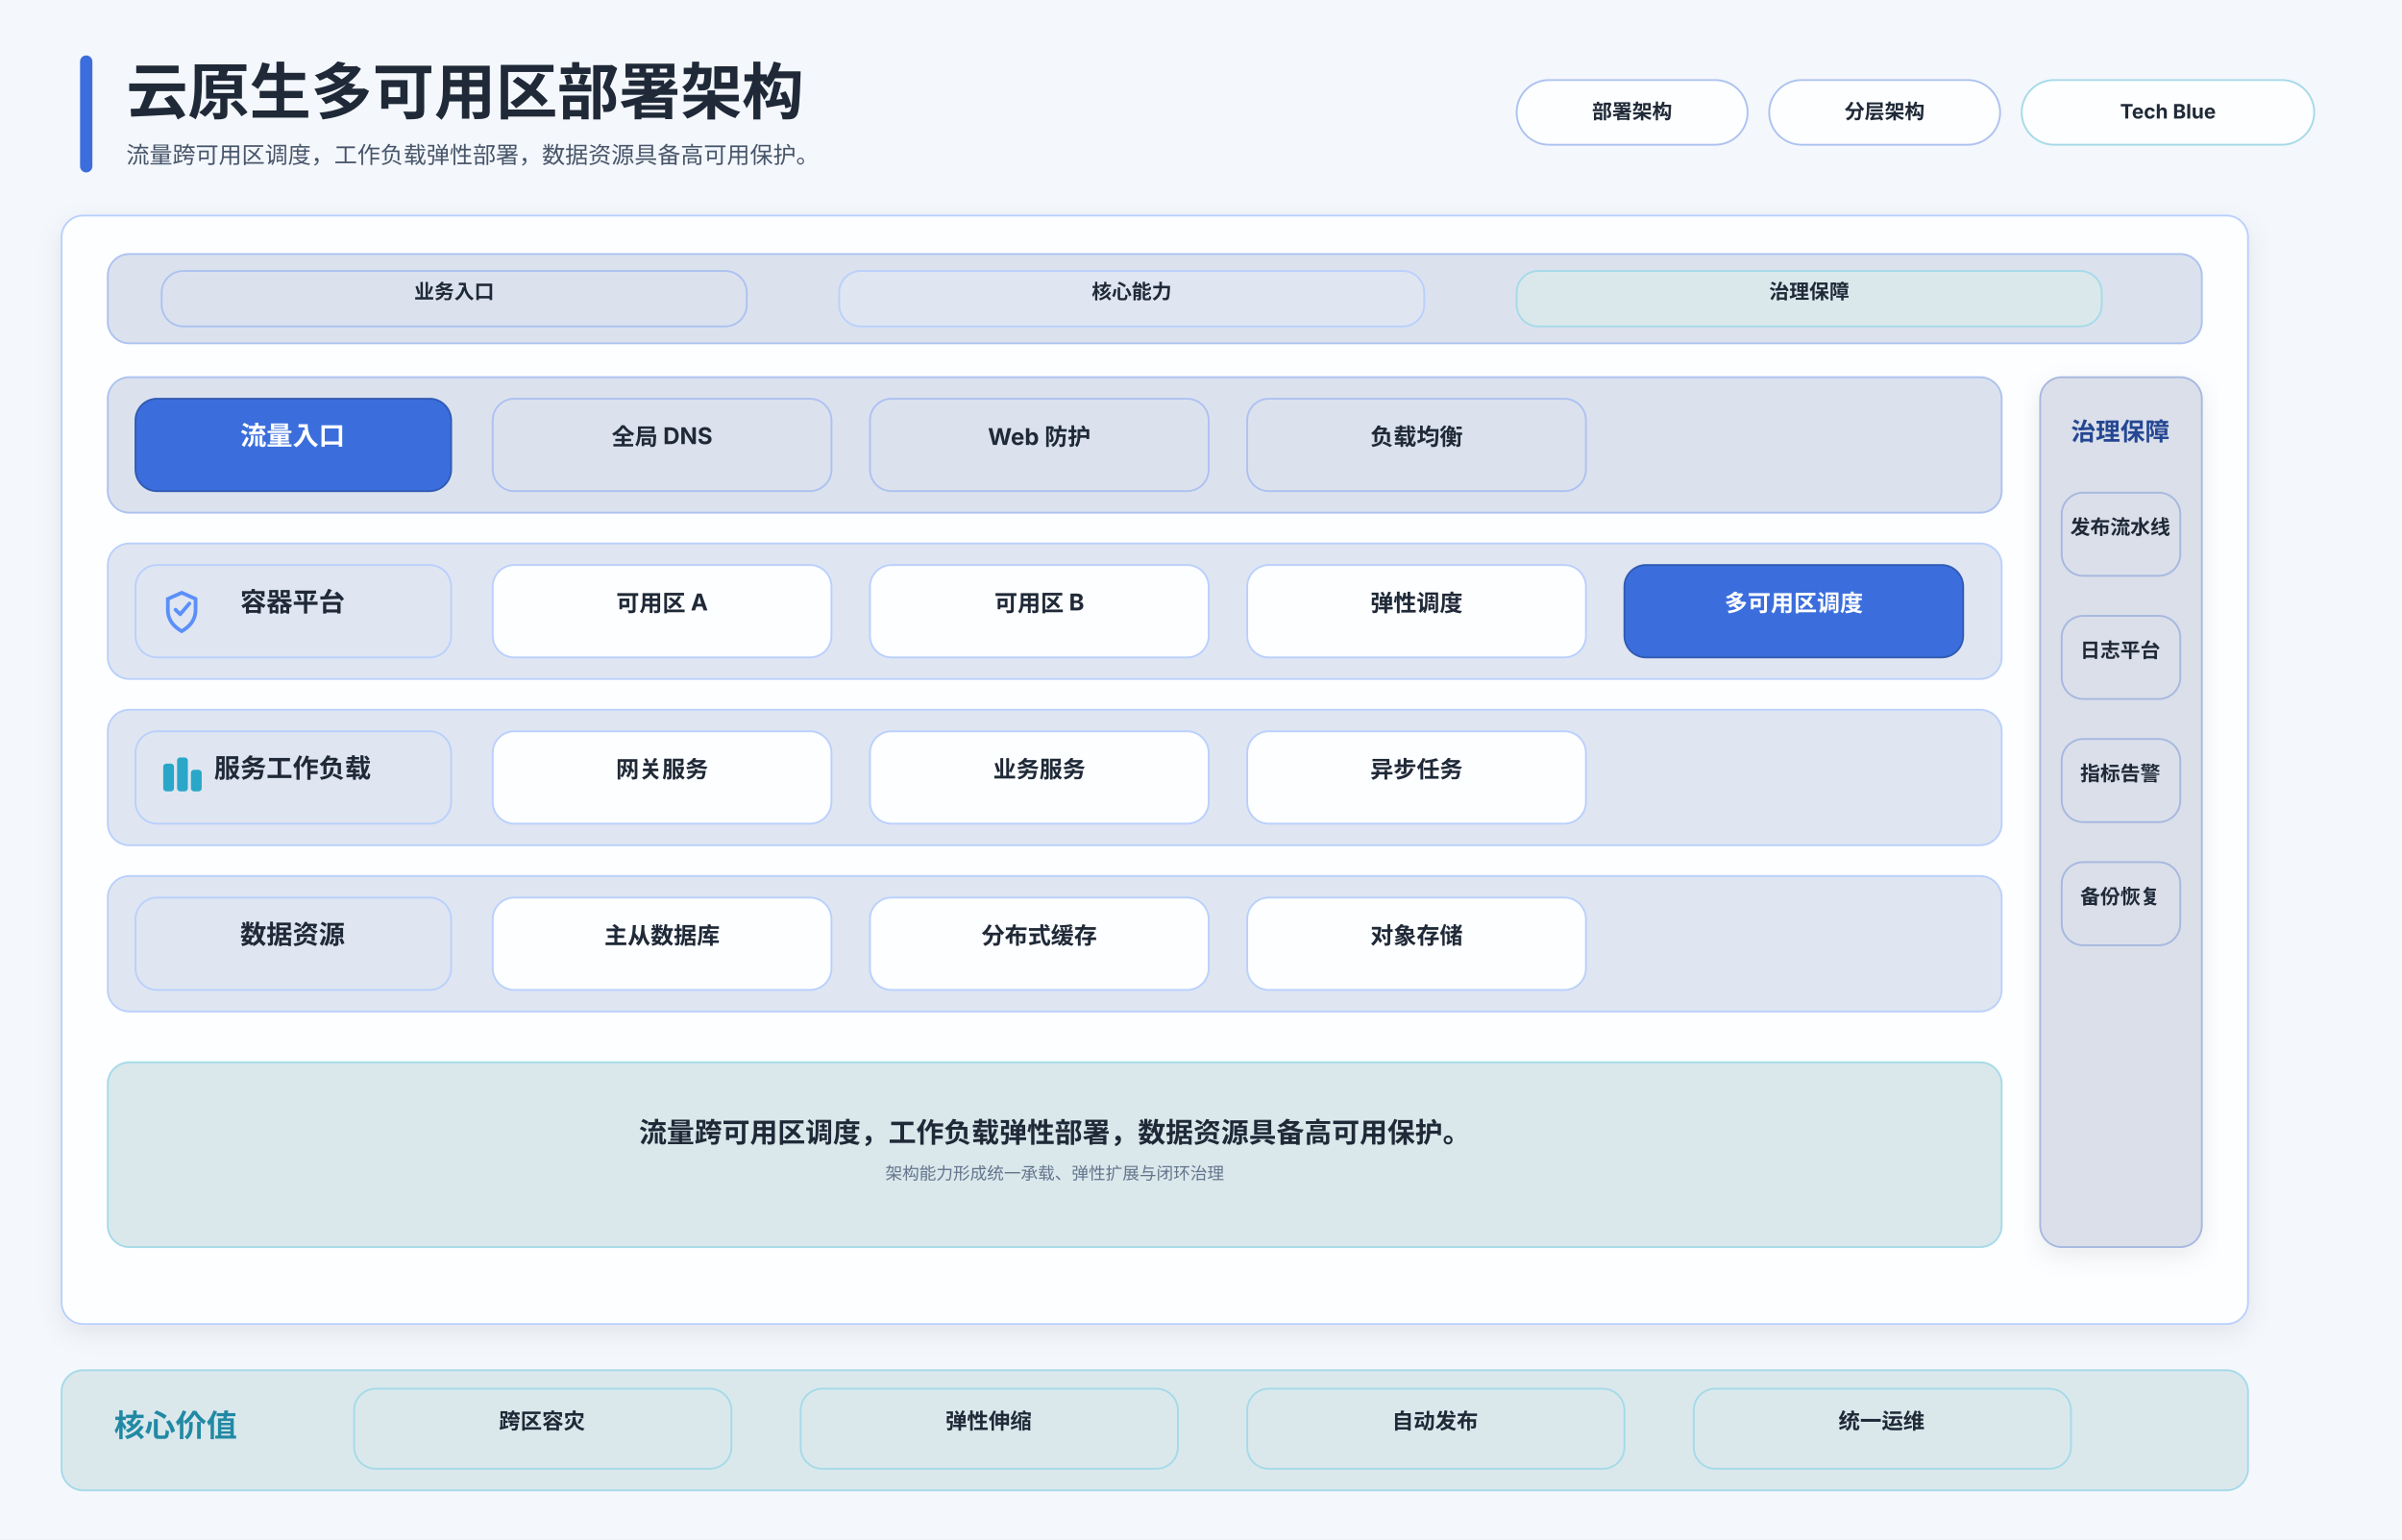
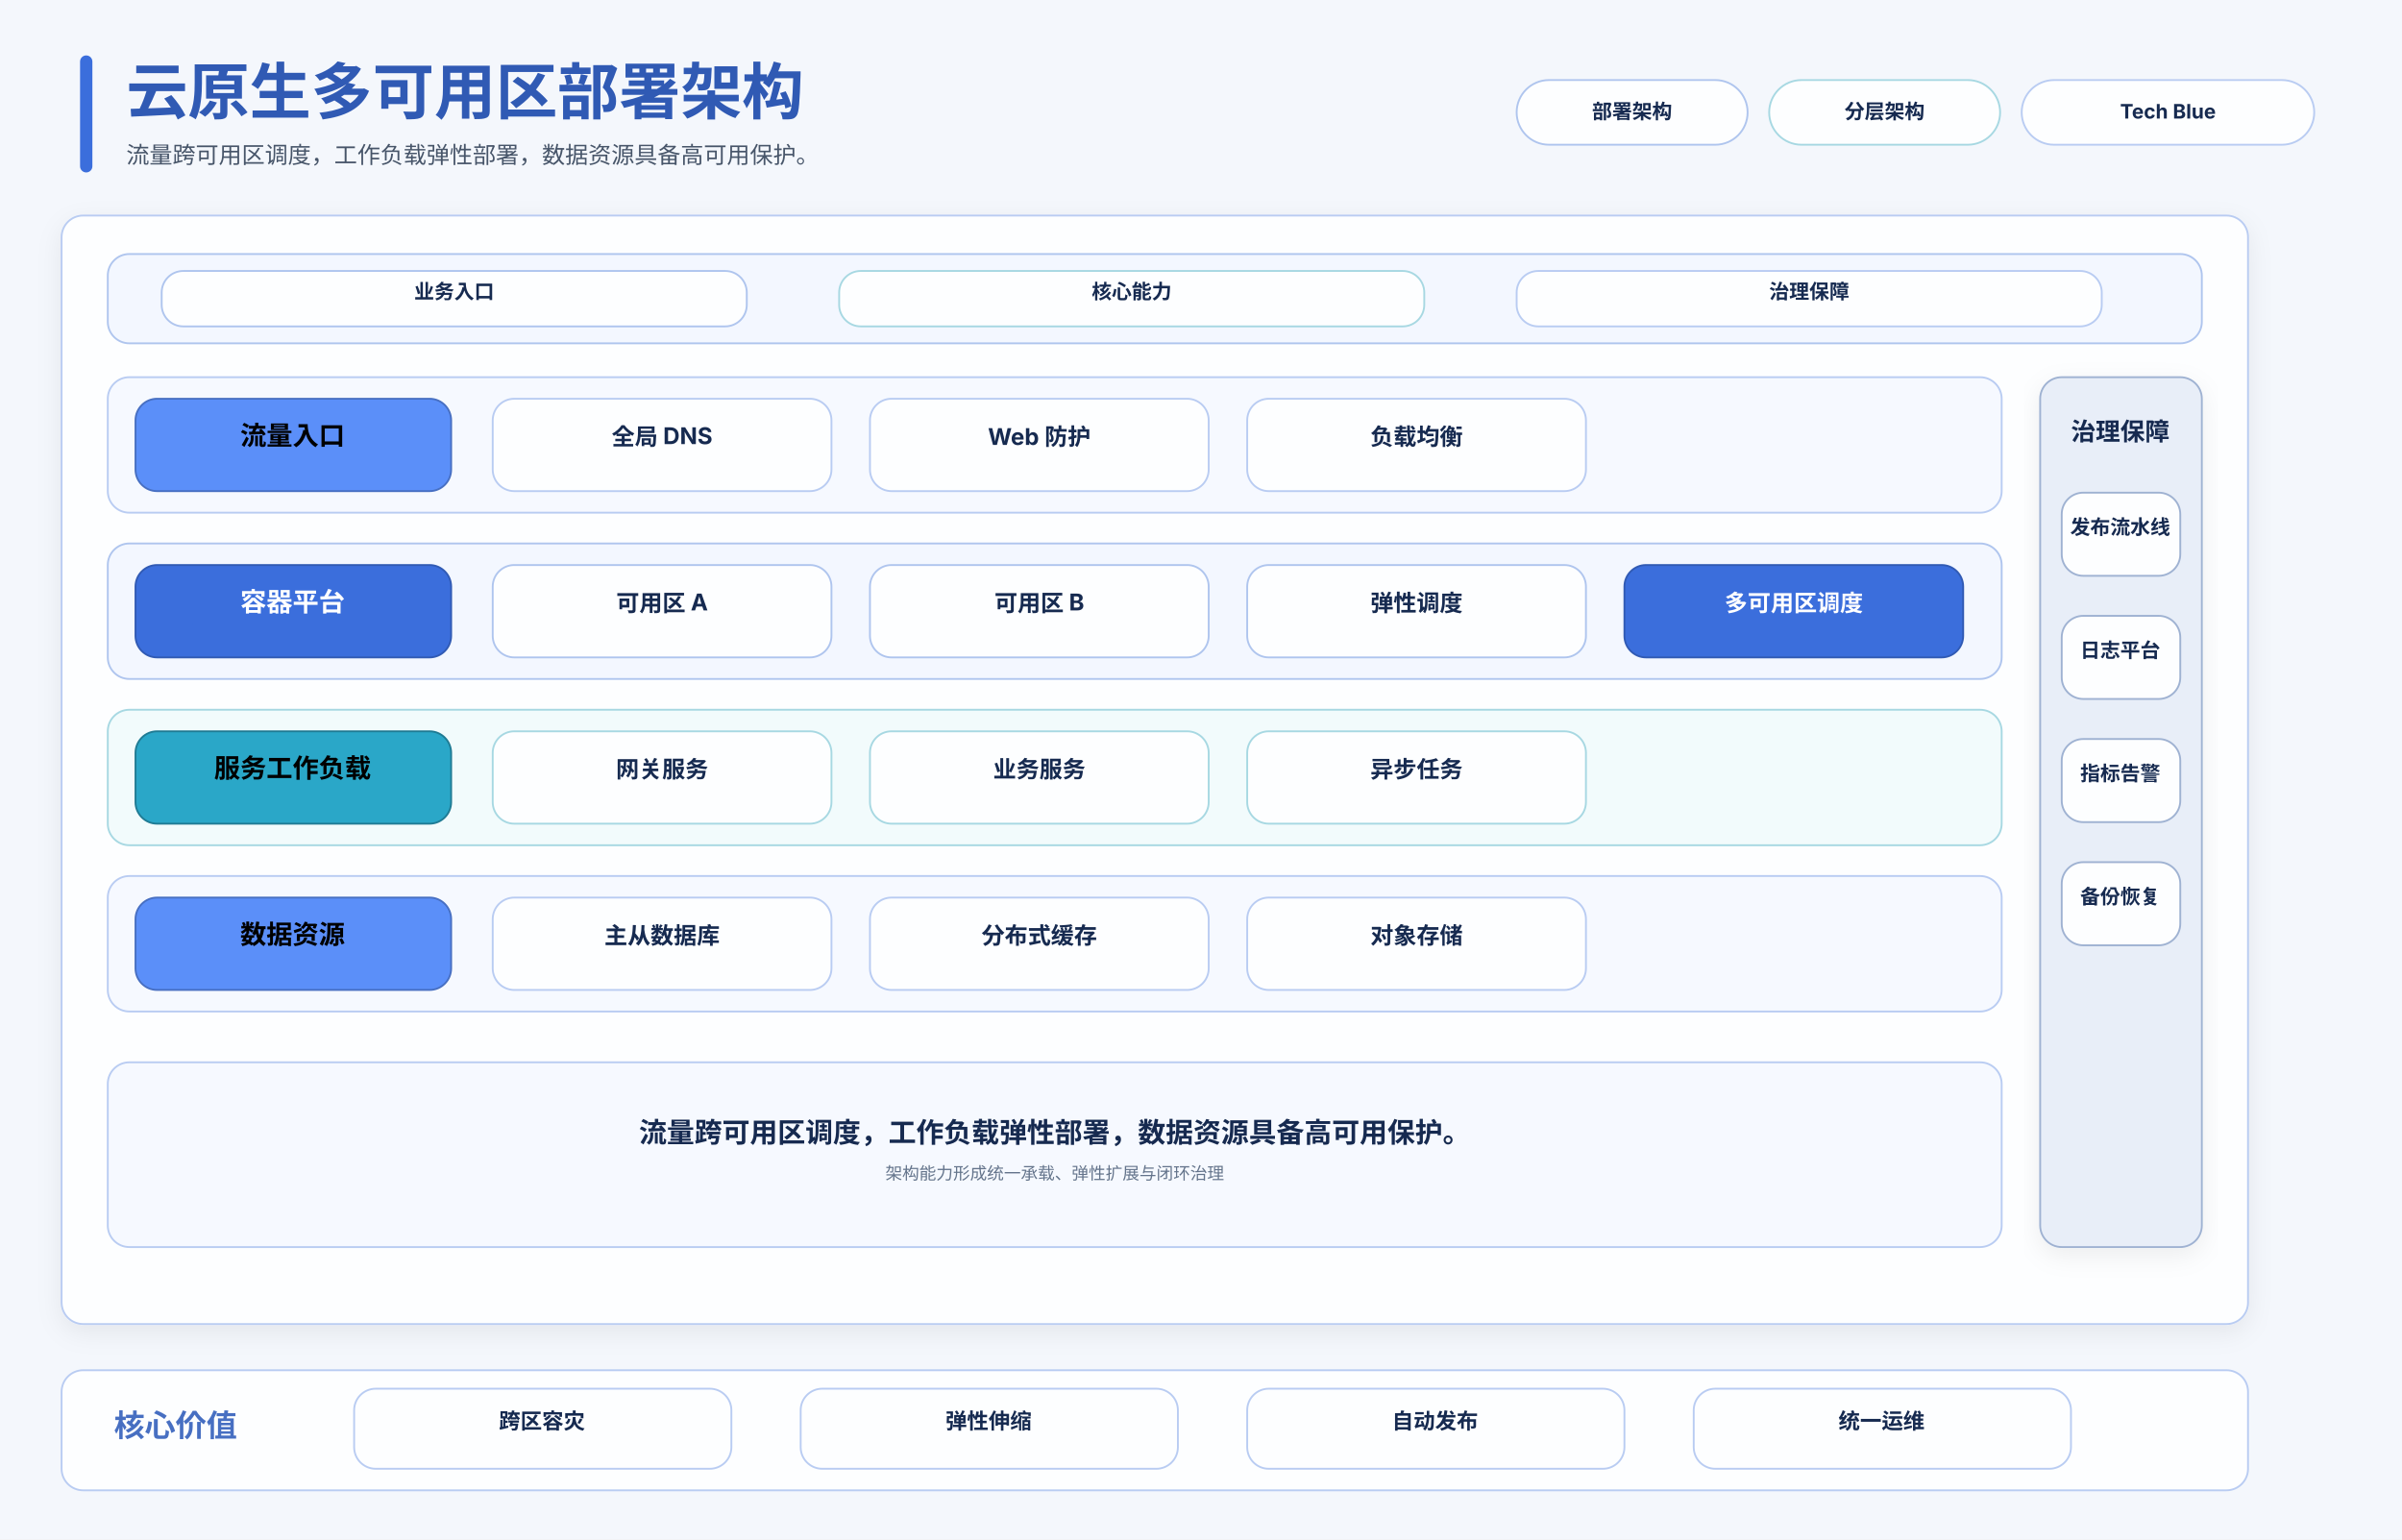
<svg xmlns="http://www.w3.org/2000/svg" width="1560" height="1000" viewBox="0 0 1560 1000" role="img" aria-labelledby="title desc" font-family="Inter, Noto Sans SC, Microsoft YaHei, Arial, sans-serif" data-theme="tech-blue" data-mode="light" data-layout="vertical-stack" data-dominant-axis="y" data-visual-contract="enterprise-v2" data-modules="aux-column focus-node footer-band top-band" data-generation="fresh-catalog-v1" data-diagram-type="architecture-deployment" data-spec-hash="f4d3c7566e2140a0b7d79c51469f34d6ac4a0777289c6aa505507e60ff6f86e0">
  <defs>
    <filter id="softShadow" x="-10%" y="-10%" width="120%" height="130%">
-       <feDropShadow dx="0" dy="5" stdDeviation="8" flood-color="#0F172A" flood-opacity="0.08" />
+       <feDropShadow dx="0" dy="5" stdDeviation="8" flood-color="#0F172A" flood-opacity="0.07" />
    </filter>
  </defs>
  <rect width="1560" height="1000" fill="#F4F7FC" />
  <rect x="52" y="36" width="8" height="76" rx="4" fill="#3B6EDC" />
-   <text id="page-title" x="82" y="74" font-size="40" font-weight="700" text-anchor="start" fill="#1F2937" data-role="page-title">云原生多可用区部署架构</text>
+   <text id="page-title" x="82" y="74" font-size="40" font-weight="700" text-anchor="start" fill="#305AB4" data-role="page-title">云原生多可用区部署架构</text>
  <text id="subtitle" x="82" y="106" font-size="15" font-weight="400" text-anchor="start" fill="#475569">流量跨可用区调度，工作负载弹性部署，数据资源具备高可用保护。</text>
-   <rect x="985" y="52" width="150" height="42" rx="21" fill="#FDFEFF" stroke="#ADC2F0" stroke-width="1.2" />
-   <text id="badge-0" x="1060" y="77" font-size="13" font-weight="700" text-anchor="middle" fill="#1F2937">部署架构</text>
-   <rect x="1149" y="52" width="150" height="42" rx="21" fill="#FDFEFF" stroke="#ADC2F0" stroke-width="1.2" />
-   <text id="badge-1" x="1224" y="77" font-size="13" font-weight="700" text-anchor="middle" fill="#1F2937">分层架构</text>
-   <rect x="1313" y="52" width="190" height="42" rx="21" fill="#FDFEFF" stroke="#A6DAE8" stroke-width="1.2" />
-   <text id="badge-2" x="1408" y="77" font-size="13" font-weight="700" text-anchor="middle" fill="#1F2937">Tech Blue</text>
-   <rect id="main-shell" x="40" y="140" width="1420" height="720" rx="14" fill="#FDFEFF" stroke="#BAD0FC" stroke-width="1.2" data-role="region" data-color-role="group" data-visual-role="canvas" filter="url(#softShadow)" />
-   <rect id="top-band" x="70" y="165" width="1360" height="58" rx="14" fill="#DBE2EE" stroke="#ADC2F0" stroke-width="1.2" data-role="region" data-color-role="axis-main" data-module="top-band" />
-   <rect id="top-chip-0" x="105" y="176" width="380" height="36" rx="14" fill="#DBE2EE" stroke="#ADC2F0" stroke-width="1.2" data-role="node" data-color-role="axis-main" />
-   <text x="295" y="194" font-size="13" font-weight="700" text-anchor="middle" fill="#1F2937">业务入口</text>
-   <rect id="top-chip-1" x="545" y="176" width="380" height="36" rx="14" fill="#DFE6F1" stroke="#BAD0FC" stroke-width="1.2" data-role="node" data-color-role="axis-cross" />
-   <text x="735" y="194" font-size="13" font-weight="700" text-anchor="middle" fill="#1F2937">核心能力</text>
-   <rect id="top-chip-2" x="985" y="176" width="380" height="36" rx="14" fill="#DAE8EC" stroke="#A6DAE8" stroke-width="1.2" data-role="node" data-color-role="data-flow" />
-   <text x="1175" y="194" font-size="13" font-weight="700" text-anchor="middle" fill="#1F2937">治理保障</text>
-   <rect id="footer-band" x="40" y="890" width="1420" height="78" rx="14" fill="#DAE8EC" stroke="#A6DAE8" stroke-width="1.2" data-role="region" data-color-role="data-flow" data-module="footer-band" />
-   <rect id="footer-0" x="230" y="902" width="245" height="52" rx="14" fill="#DAE8EC" stroke="#A6DAE8" stroke-width="1.2" data-role="node" data-color-role="data-flow" />
-   <text x="352" y="928" font-size="14" font-weight="700" text-anchor="middle" fill="#1F2937">跨区容灾</text>
-   <rect id="footer-1" x="520" y="902" width="245" height="52" rx="14" fill="#DAE8EC" stroke="#A6DAE8" stroke-width="1.2" data-role="node" data-color-role="data-flow" />
-   <text x="642" y="928" font-size="14" font-weight="700" text-anchor="middle" fill="#1F2937">弹性伸缩</text>
-   <rect id="footer-2" x="810" y="902" width="245" height="52" rx="14" fill="#DAE8EC" stroke="#A6DAE8" stroke-width="1.2" data-role="node" data-color-role="data-flow" />
-   <text x="932" y="928" font-size="14" font-weight="700" text-anchor="middle" fill="#1F2937">自动发布</text>
-   <rect id="footer-3" x="1100" y="902" width="245" height="52" rx="14" fill="#DAE8EC" stroke="#A6DAE8" stroke-width="1.2" data-role="node" data-color-role="data-flow" />
-   <text x="1222" y="928" font-size="14" font-weight="700" text-anchor="middle" fill="#1F2937">统一运维</text>
-   <rect id="layer-0" x="70" y="245" width="1230" height="88" rx="14" fill="#DBE2EE" stroke="#ADC2F0" stroke-width="1.2" data-role="region" data-color-role="axis-main" />
-   <rect id="layer-title-0" x="88" y="259" width="205" height="60" rx="14" fill="#3B6EDC" stroke="#305AB4" stroke-width="1.2" data-role="node" data-color-role="axis-main" />
-   <text x="190" y="289" font-size="17" font-weight="700" text-anchor="middle" fill="#FFFFFF">流量入口</text>
-   <rect id="layer-0-item-0" x="320" y="259" width="220" height="60" rx="14" fill="#DBE2EE" stroke="#ADC2F0" stroke-width="1.2" data-role="node" data-color-role="axis-main" />
-   <text x="430" y="289" font-size="15" font-weight="700" text-anchor="middle" fill="#1F2937">全局 DNS</text>
-   <rect id="layer-0-item-1" x="565" y="259" width="220" height="60" rx="14" fill="#DBE2EE" stroke="#ADC2F0" stroke-width="1.2" data-role="node" data-color-role="axis-main" />
-   <text x="675" y="289" font-size="15" font-weight="700" text-anchor="middle" fill="#1F2937">Web 防护</text>
-   <rect id="layer-0-item-2" x="810" y="259" width="220" height="60" rx="14" fill="#DBE2EE" stroke="#ADC2F0" stroke-width="1.2" data-role="node" data-color-role="axis-main" />
-   <text x="920" y="289" font-size="15" font-weight="700" text-anchor="middle" fill="#1F2937">负载均衡</text>
-   <rect id="layer-1" x="70" y="353" width="1230" height="88" rx="14" fill="#DFE6F1" stroke="#BAD0FC" stroke-width="1.2" data-role="region" data-color-role="group" />
-   <rect id="layer-title-1" x="88" y="367" width="205" height="60" rx="14" fill="#DFE6F1" stroke="#BAD0FC" stroke-width="1.2" data-role="node" data-color-role="axis-cross" />
-   <text x="190" y="397" font-size="17" font-weight="700" text-anchor="middle" fill="#1F2937">容器平台</text>
-   <rect id="layer-1-item-0" x="320" y="367" width="220" height="60" rx="14" fill="#FDFEFF" stroke="#BAD0FC" stroke-width="1.2" data-role="node" data-color-role="group" />
-   <text x="430" y="397" font-size="15" font-weight="700" text-anchor="middle" fill="#1F2937">可用区 A</text>
-   <rect id="layer-1-item-1" x="565" y="367" width="220" height="60" rx="14" fill="#FDFEFF" stroke="#BAD0FC" stroke-width="1.2" data-role="node" data-color-role="group" />
-   <text x="675" y="397" font-size="15" font-weight="700" text-anchor="middle" fill="#1F2937">可用区 B</text>
-   <rect id="layer-1-item-2" x="810" y="367" width="220" height="60" rx="14" fill="#FDFEFF" stroke="#BAD0FC" stroke-width="1.2" data-role="node" data-color-role="group" />
-   <text x="920" y="397" font-size="15" font-weight="700" text-anchor="middle" fill="#1F2937">弹性调度</text>
-   <rect id="focus" x="1055" y="367" width="220" height="60" rx="14" fill="#3B6EDC" stroke="#305AB4" stroke-width="1.2" data-role="node" data-color-role="focus" data-visual-role="focus" data-module="focus-node" />
-   <text x="1165" y="397" font-size="15" font-weight="700" text-anchor="middle" fill="#FFFFFF">多可用区调度</text>
-   <rect id="layer-2" x="70" y="461" width="1230" height="88" rx="14" fill="#DFE6F1" stroke="#BAD0FC" stroke-width="1.2" data-role="region" data-color-role="group" />
-   <rect id="layer-title-2" x="88" y="475" width="205" height="60" rx="14" fill="#DFE6F1" stroke="#BAD0FC" stroke-width="1.2" data-role="node" data-color-role="axis-cross" />
-   <text x="190" y="505" font-size="17" font-weight="700" text-anchor="middle" fill="#1F2937">服务工作负载</text>
-   <rect id="layer-2-item-0" x="320" y="475" width="220" height="60" rx="14" fill="#FDFEFF" stroke="#BAD0FC" stroke-width="1.2" data-role="node" data-color-role="group" />
-   <text x="430" y="505" font-size="15" font-weight="700" text-anchor="middle" fill="#1F2937">网关服务</text>
-   <rect id="layer-2-item-1" x="565" y="475" width="220" height="60" rx="14" fill="#FDFEFF" stroke="#BAD0FC" stroke-width="1.2" data-role="node" data-color-role="group" />
-   <text x="675" y="505" font-size="15" font-weight="700" text-anchor="middle" fill="#1F2937">业务服务</text>
-   <rect id="layer-2-item-2" x="810" y="475" width="220" height="60" rx="14" fill="#FDFEFF" stroke="#BAD0FC" stroke-width="1.2" data-role="node" data-color-role="group" />
-   <text x="920" y="505" font-size="15" font-weight="700" text-anchor="middle" fill="#1F2937">异步任务</text>
-   <rect id="layer-3" x="70" y="569" width="1230" height="88" rx="14" fill="#DFE6F1" stroke="#BAD0FC" stroke-width="1.2" data-role="region" data-color-role="group" />
-   <rect id="layer-title-3" x="88" y="583" width="205" height="60" rx="14" fill="#DFE6F1" stroke="#BAD0FC" stroke-width="1.2" data-role="node" data-color-role="axis-cross" />
-   <text x="190" y="613" font-size="17" font-weight="700" text-anchor="middle" fill="#1F2937">数据资源</text>
-   <rect id="layer-3-item-0" x="320" y="583" width="220" height="60" rx="14" fill="#FDFEFF" stroke="#BAD0FC" stroke-width="1.2" data-role="node" data-color-role="group" />
-   <text x="430" y="613" font-size="15" font-weight="700" text-anchor="middle" fill="#1F2937">主从数据库</text>
-   <rect id="layer-3-item-1" x="565" y="583" width="220" height="60" rx="14" fill="#FDFEFF" stroke="#BAD0FC" stroke-width="1.2" data-role="node" data-color-role="group" />
-   <text x="675" y="613" font-size="15" font-weight="700" text-anchor="middle" fill="#1F2937">分布式缓存</text>
-   <rect id="layer-3-item-2" x="810" y="583" width="220" height="60" rx="14" fill="#FDFEFF" stroke="#BAD0FC" stroke-width="1.2" data-role="node" data-color-role="group" />
-   <text x="920" y="613" font-size="15" font-weight="700" text-anchor="middle" fill="#1F2937">对象存储</text>
-   <rect id="side-rail" x="1325" y="245" width="105" height="565" rx="14" fill="#DADFEA" stroke="#A7B8DF" stroke-width="1.2" data-role="region" data-color-role="side-rail" data-module="aux-column" filter="url(#softShadow)" />
-   <rect id="side-0" x="1339" y="320" width="77" height="54" rx="14" fill="#DADFEA" stroke="#A7B8DF" stroke-width="1.2" data-role="node" data-color-role="side-rail" />
-   <text x="1377" y="347" font-size="13" font-weight="700" text-anchor="middle" fill="#1F2937">发布流水线</text>
-   <rect id="side-1" x="1339" y="400" width="77" height="54" rx="14" fill="#DADFEA" stroke="#A7B8DF" stroke-width="1.2" data-role="node" data-color-role="side-rail" />
-   <text x="1377" y="427" font-size="13" font-weight="700" text-anchor="middle" fill="#1F2937">日志平台</text>
-   <rect id="side-2" x="1339" y="480" width="77" height="54" rx="14" fill="#DADFEA" stroke="#A7B8DF" stroke-width="1.2" data-role="node" data-color-role="side-rail" />
-   <text x="1377" y="507" font-size="13" font-weight="700" text-anchor="middle" fill="#1F2937">指标告警</text>
-   <rect id="side-3" x="1339" y="560" width="77" height="54" rx="14" fill="#DADFEA" stroke="#A7B8DF" stroke-width="1.2" data-role="node" data-color-role="side-rail" />
-   <text x="1377" y="587" font-size="13" font-weight="700" text-anchor="middle" fill="#1F2937">备份恢复</text>
-   <rect id="layer-insight" x="70" y="690" width="1230" height="120" rx="14" fill="#DAE8EC" stroke="#A6DAE8" stroke-width="1.2" data-role="region" data-color-role="data-flow" />
-   <text x="685" y="742" font-size="18" font-weight="700" text-anchor="middle" fill="#1F2937">流量跨可用区调度，工作负载弹性部署，数据资源具备高可用保护。</text>
-   <text x="685" y="766" font-size="11" data-text-role="auxiliary" text-anchor="middle" fill="#64748B">架构能力形成统一承载、弹性扩展与闭环治理</text>
-   <text id="footer-title" x="74" y="933" font-size="20" font-weight="700" text-anchor="start" fill="#2289A4">核心价值</text>
-   <text id="side-title" x="1377" y="286" font-size="16" font-weight="700" text-anchor="middle" fill="#254793">治理保障</text>
-   <g id="layer-icon-0" data-role="icon" data-color-role="axis-main" fill="#3B6EDC">
+   <rect x="985" y="52" width="150" height="42" rx="21" fill="#FDFEFF" stroke="#AFC5EE" stroke-width="1.2" />
+   <text id="badge-0" x="1060" y="77" font-size="13" font-weight="700" text-anchor="middle" fill="#162A50">部署架构</text>
+   <rect x="1149" y="52" width="150" height="42" rx="21" fill="#FDFEFF" stroke="#A7D8E2" stroke-width="1.2" />
+   <text id="badge-1" x="1224" y="77" font-size="13" font-weight="700" text-anchor="middle" fill="#162A50">分层架构</text>
+   <rect x="1313" y="52" width="190" height="42" rx="21" fill="#FDFEFF" stroke="#B9CCF2" stroke-width="1.2" />
+   <text id="badge-2" x="1408" y="77" font-size="13" font-weight="700" text-anchor="middle" fill="#162A50">Tech Blue</text>
+   <rect id="main-shell" x="40" y="140" width="1420" height="720" rx="14" fill="#FDFEFF" stroke="#B9CCF2" stroke-width="1.2" data-font-color="#162A50" data-role="region" data-color-role="group" data-visual-role="canvas" filter="url(#softShadow)" />
+   <rect id="top-band" x="70" y="165" width="1360" height="58" rx="14" fill="#F3F7FF" stroke="#AFC5EE" stroke-width="1.2" data-font-color="#162A50" data-role="region" data-color-role="axis-main" data-module="top-band" />
+   <rect id="top-chip-0" x="105" y="176" width="380" height="36" rx="14" fill="#FDFEFF" stroke="#AFC5EE" stroke-width="1.2" data-font-color="#162A50" data-role="node" data-color-role="axis-main" />
+   <text id="top-chip-0-label" x="295" y="194" font-size="13" font-weight="700" text-anchor="middle" fill="#162A50">业务入口</text>
+   <rect id="top-chip-1" x="545" y="176" width="380" height="36" rx="14" fill="#FDFEFF" stroke="#A7D8E2" stroke-width="1.2" data-font-color="#162A50" data-role="node" data-color-role="axis-cross" />
+   <text id="top-chip-1-label" x="735" y="194" font-size="13" font-weight="700" text-anchor="middle" fill="#162A50">核心能力</text>
+   <rect id="top-chip-2" x="985" y="176" width="380" height="36" rx="14" fill="#FDFEFF" stroke="#B9CCF2" stroke-width="1.2" data-font-color="#162A50" data-role="node" data-color-role="data-flow" />
+   <text id="top-chip-2-label" x="1175" y="194" font-size="13" font-weight="700" text-anchor="middle" fill="#162A50">治理保障</text>
+   <rect id="footer-band" x="40" y="890" width="1420" height="78" rx="14" fill="#FDFEFF" stroke="#B9CCF2" stroke-width="1.2" data-font-color="#162A50" data-role="region" data-color-role="data-flow" data-module="footer-band" />
+   <rect id="footer-0" x="230" y="902" width="245" height="52" rx="14" fill="#FDFEFF" stroke="#B9CCF2" stroke-width="1.2" data-font-color="#162A50" data-role="node" data-color-role="data-flow" />
+   <text id="footer-0-label" x="352" y="928" font-size="14" font-weight="700" text-anchor="middle" fill="#162A50">跨区容灾</text>
+   <rect id="footer-1" x="520" y="902" width="245" height="52" rx="14" fill="#FDFEFF" stroke="#B9CCF2" stroke-width="1.2" data-font-color="#162A50" data-role="node" data-color-role="data-flow" />
+   <text id="footer-1-label" x="642" y="928" font-size="14" font-weight="700" text-anchor="middle" fill="#162A50">弹性伸缩</text>
+   <rect id="footer-2" x="810" y="902" width="245" height="52" rx="14" fill="#FDFEFF" stroke="#B9CCF2" stroke-width="1.2" data-font-color="#162A50" data-role="node" data-color-role="data-flow" />
+   <text id="footer-2-label" x="932" y="928" font-size="14" font-weight="700" text-anchor="middle" fill="#162A50">自动发布</text>
+   <rect id="footer-3" x="1100" y="902" width="245" height="52" rx="14" fill="#FDFEFF" stroke="#B9CCF2" stroke-width="1.2" data-font-color="#162A50" data-role="node" data-color-role="data-flow" />
+   <text id="footer-3-label" x="1222" y="928" font-size="14" font-weight="700" text-anchor="middle" fill="#162A50">统一运维</text>
+   <rect id="layer-0" x="70" y="245" width="1230" height="88" rx="14" fill="#F6F9FF" stroke="#B9CCF2" stroke-width="1.2" data-font-color="#162A50" data-role="region" data-color-role="data-flow" />
+   <rect id="layer-title-0" x="88" y="259" width="205" height="60" rx="14" fill="#5B8FF9" stroke="#476FC2" stroke-width="1.2" data-font-color="#000000" data-role="node" data-color-role="data-flow" />
+   <text id="layer-title-0-label" x="190" y="289" font-size="17" font-weight="700" text-anchor="middle" fill="#000000">流量入口</text>
+   <rect id="layer-0-item-0" x="320" y="259" width="220" height="60" rx="14" fill="#FDFEFF" stroke="#B9CCF2" stroke-width="1.2" data-font-color="#162A50" data-role="node" data-color-role="data-flow" />
+   <text id="layer-0-item-0-label" x="430" y="289" font-size="15" font-weight="700" text-anchor="middle" fill="#162A50">全局 DNS</text>
+   <rect id="layer-0-item-1" x="565" y="259" width="220" height="60" rx="14" fill="#FDFEFF" stroke="#B9CCF2" stroke-width="1.2" data-font-color="#162A50" data-role="node" data-color-role="data-flow" />
+   <text id="layer-0-item-1-label" x="675" y="289" font-size="15" font-weight="700" text-anchor="middle" fill="#162A50">Web 防护</text>
+   <rect id="layer-0-item-2" x="810" y="259" width="220" height="60" rx="14" fill="#FDFEFF" stroke="#B9CCF2" stroke-width="1.2" data-font-color="#162A50" data-role="node" data-color-role="data-flow" />
+   <text id="layer-0-item-2-label" x="920" y="289" font-size="15" font-weight="700" text-anchor="middle" fill="#162A50">负载均衡</text>
+   <rect id="layer-1" x="70" y="353" width="1230" height="88" rx="14" fill="#F3F7FF" stroke="#AFC5EE" stroke-width="1.2" data-font-color="#162A50" data-role="region" data-color-role="axis-main" />
+   <rect id="layer-title-1" x="88" y="367" width="205" height="60" rx="14" fill="#3B6EDC" stroke="#305AB4" stroke-width="1.2" data-font-color="#FFFFFF" data-role="node" data-color-role="axis-main" />
+   <text id="layer-title-1-label" x="190" y="397" font-size="17" font-weight="700" text-anchor="middle" fill="#FFFFFF">容器平台</text>
+   <rect id="layer-1-item-0" x="320" y="367" width="220" height="60" rx="14" fill="#FDFEFF" stroke="#AFC5EE" stroke-width="1.2" data-font-color="#162A50" data-role="node" data-color-role="axis-main" />
+   <text id="layer-1-item-0-label" x="430" y="397" font-size="15" font-weight="700" text-anchor="middle" fill="#162A50">可用区 A</text>
+   <rect id="layer-1-item-1" x="565" y="367" width="220" height="60" rx="14" fill="#FDFEFF" stroke="#AFC5EE" stroke-width="1.2" data-font-color="#162A50" data-role="node" data-color-role="axis-main" />
+   <text id="layer-1-item-1-label" x="675" y="397" font-size="15" font-weight="700" text-anchor="middle" fill="#162A50">可用区 B</text>
+   <rect id="layer-1-item-2" x="810" y="367" width="220" height="60" rx="14" fill="#FDFEFF" stroke="#AFC5EE" stroke-width="1.2" data-font-color="#162A50" data-role="node" data-color-role="axis-main" />
+   <text id="layer-1-item-2-label" x="920" y="397" font-size="15" font-weight="700" text-anchor="middle" fill="#162A50">弹性调度</text>
+   <rect id="focus" x="1055" y="367" width="220" height="60" rx="14" fill="#3B6EDC" stroke="#305AB4" stroke-width="1.2" data-font-color="#FFFFFF" data-role="node" data-color-role="focus" data-visual-role="focus" data-module="focus-node" />
+   <text id="focus-label" x="1165" y="397" font-size="15" font-weight="700" text-anchor="middle" fill="#FFFFFF">多可用区调度</text>
+   <rect id="layer-2" x="70" y="461" width="1230" height="88" rx="14" fill="#F2FBFC" stroke="#A7D8E2" stroke-width="1.2" data-font-color="#162A50" data-role="region" data-color-role="axis-cross" />
+   <rect id="layer-title-2" x="88" y="475" width="205" height="60" rx="14" fill="#2AA7C8" stroke="#1F7B94" stroke-width="1.2" data-font-color="#000000" data-role="node" data-color-role="axis-cross" />
+   <text id="layer-title-2-label" x="190" y="505" font-size="17" font-weight="700" text-anchor="middle" fill="#000000">服务工作负载</text>
+   <rect id="layer-2-item-0" x="320" y="475" width="220" height="60" rx="14" fill="#FDFEFF" stroke="#A7D8E2" stroke-width="1.2" data-font-color="#162A50" data-role="node" data-color-role="axis-cross" />
+   <text id="layer-2-item-0-label" x="430" y="505" font-size="15" font-weight="700" text-anchor="middle" fill="#162A50">网关服务</text>
+   <rect id="layer-2-item-1" x="565" y="475" width="220" height="60" rx="14" fill="#FDFEFF" stroke="#A7D8E2" stroke-width="1.2" data-font-color="#162A50" data-role="node" data-color-role="axis-cross" />
+   <text id="layer-2-item-1-label" x="675" y="505" font-size="15" font-weight="700" text-anchor="middle" fill="#162A50">业务服务</text>
+   <rect id="layer-2-item-2" x="810" y="475" width="220" height="60" rx="14" fill="#FDFEFF" stroke="#A7D8E2" stroke-width="1.2" data-font-color="#162A50" data-role="node" data-color-role="axis-cross" />
+   <text id="layer-2-item-2-label" x="920" y="505" font-size="15" font-weight="700" text-anchor="middle" fill="#162A50">异步任务</text>
+   <rect id="layer-3" x="70" y="569" width="1230" height="88" rx="14" fill="#F6F9FF" stroke="#B9CCF2" stroke-width="1.2" data-font-color="#162A50" data-role="region" data-color-role="group" />
+   <rect id="layer-title-3" x="88" y="583" width="205" height="60" rx="14" fill="#5B8FF9" stroke="#476FC2" stroke-width="1.2" data-font-color="#000000" data-role="node" data-color-role="group" />
+   <text id="layer-title-3-label" x="190" y="613" font-size="17" font-weight="700" text-anchor="middle" fill="#000000">数据资源</text>
+   <rect id="layer-3-item-0" x="320" y="583" width="220" height="60" rx="14" fill="#FDFEFF" stroke="#B9CCF2" stroke-width="1.2" data-font-color="#162A50" data-role="node" data-color-role="group" />
+   <text id="layer-3-item-0-label" x="430" y="613" font-size="15" font-weight="700" text-anchor="middle" fill="#162A50">主从数据库</text>
+   <rect id="layer-3-item-1" x="565" y="583" width="220" height="60" rx="14" fill="#FDFEFF" stroke="#B9CCF2" stroke-width="1.2" data-font-color="#162A50" data-role="node" data-color-role="group" />
+   <text id="layer-3-item-1-label" x="675" y="613" font-size="15" font-weight="700" text-anchor="middle" fill="#162A50">分布式缓存</text>
+   <rect id="layer-3-item-2" x="810" y="583" width="220" height="60" rx="14" fill="#FDFEFF" stroke="#B9CCF2" stroke-width="1.2" data-font-color="#162A50" data-role="node" data-color-role="group" />
+   <text id="layer-3-item-2-label" x="920" y="613" font-size="15" font-weight="700" text-anchor="middle" fill="#162A50">对象存储</text>
+   <rect id="side-rail" x="1325" y="245" width="105" height="565" rx="14" fill="#E8EEF8" stroke="#9FB2D2" stroke-width="1.2" data-font-color="#162A50" data-role="region" data-color-role="side-rail" data-module="aux-column" filter="url(#softShadow)" />
+   <rect id="side-0" x="1339" y="320" width="77" height="54" rx="14" fill="#FDFEFF" stroke="#9FB2D2" stroke-width="1.2" data-font-color="#162A50" data-role="node" data-color-role="side-rail" />
+   <text id="side-0-label" x="1377" y="347" font-size="13" font-weight="700" text-anchor="middle" fill="#162A50">发布流水线</text>
+   <rect id="side-1" x="1339" y="400" width="77" height="54" rx="14" fill="#FDFEFF" stroke="#9FB2D2" stroke-width="1.2" data-font-color="#162A50" data-role="node" data-color-role="side-rail" />
+   <text id="side-1-label" x="1377" y="427" font-size="13" font-weight="700" text-anchor="middle" fill="#162A50">日志平台</text>
+   <rect id="side-2" x="1339" y="480" width="77" height="54" rx="14" fill="#FDFEFF" stroke="#9FB2D2" stroke-width="1.2" data-font-color="#162A50" data-role="node" data-color-role="side-rail" />
+   <text id="side-2-label" x="1377" y="507" font-size="13" font-weight="700" text-anchor="middle" fill="#162A50">指标告警</text>
+   <rect id="side-3" x="1339" y="560" width="77" height="54" rx="14" fill="#FDFEFF" stroke="#9FB2D2" stroke-width="1.2" data-font-color="#162A50" data-role="node" data-color-role="side-rail" />
+   <text id="side-3-label" x="1377" y="587" font-size="13" font-weight="700" text-anchor="middle" fill="#162A50">备份恢复</text>
+   <rect id="layer-insight" x="70" y="690" width="1230" height="120" rx="14" fill="#F6F9FF" stroke="#B9CCF2" stroke-width="1.2" data-font-color="#162A50" data-role="region" data-color-role="data-flow" />
+   <text id="layer-insight-label" x="685" y="742" font-size="18" font-weight="700" text-anchor="middle" fill="#162A50">流量跨可用区调度，工作负载弹性部署，数据资源具备高可用保护。</text>
+   <text id="layer-insight-sublabel" x="685" y="766" font-size="11" data-text-role="auxiliary" text-anchor="middle" fill="#64748B">架构能力形成统一承载、弹性扩展与闭环治理</text>
+   <text id="footer-title" x="74" y="933" font-size="20" font-weight="700" text-anchor="start" fill="#476FC2">核心价值</text>
+   <text id="side-title" x="1377" y="286" font-size="16" font-weight="700" text-anchor="middle" fill="#162A50">治理保障</text>
+   <g id="layer-icon-0" data-role="icon" data-color-role="data-flow" fill="#5B8FF9">
    <circle cx="118" cy="283" r="5" />
-     <path d="M109 302c1-8 5-11 9-11s8 3 9 11" fill="none" stroke="#3B6EDC" stroke-width="2.4" stroke-linecap="round" />
+     <path d="M109 302c1-8 5-11 9-11s8 3 9 11" fill="none" stroke="#5B8FF9" stroke-width="2.4" stroke-linecap="round" />
  </g>
-   <g id="layer-icon-1" data-role="icon" data-color-role="axis-cross" fill="#5B8FF9">
-     <path d="M118 385l9 4v7c0 7-4 11-9 14-5-3-9-7-9-14V389z" fill="none" stroke="#5B8FF9" stroke-width="2.4" />
-     <path d="M114 396l3 3 6-7" fill="none" stroke="#5B8FF9" stroke-width="2.4" stroke-linecap="round" stroke-linejoin="round" />
+   <g id="layer-icon-1" data-role="icon" data-color-role="axis-main" fill="#3B6EDC">
+     <path d="M118 385l9 4v7c0 7-4 11-9 14-5-3-9-7-9-14V389z" fill="none" stroke="#3B6EDC" stroke-width="2.4" />
+     <path d="M114 396l3 3 6-7" fill="none" stroke="#3B6EDC" stroke-width="2.4" stroke-linecap="round" stroke-linejoin="round" />
  </g>
-   <g id="layer-icon-2" data-role="icon" data-color-role="data-flow" fill="#2AA7C8">
+   <g id="layer-icon-2" data-role="icon" data-color-role="axis-cross" fill="#2AA7C8">
    <rect x="106" y="496" width="7" height="18" rx="2" />
    <rect x="115" y="492" width="7" height="22" rx="2" />
    <rect x="124" y="500" width="7" height="14" rx="2" />
  </g>
</svg>
